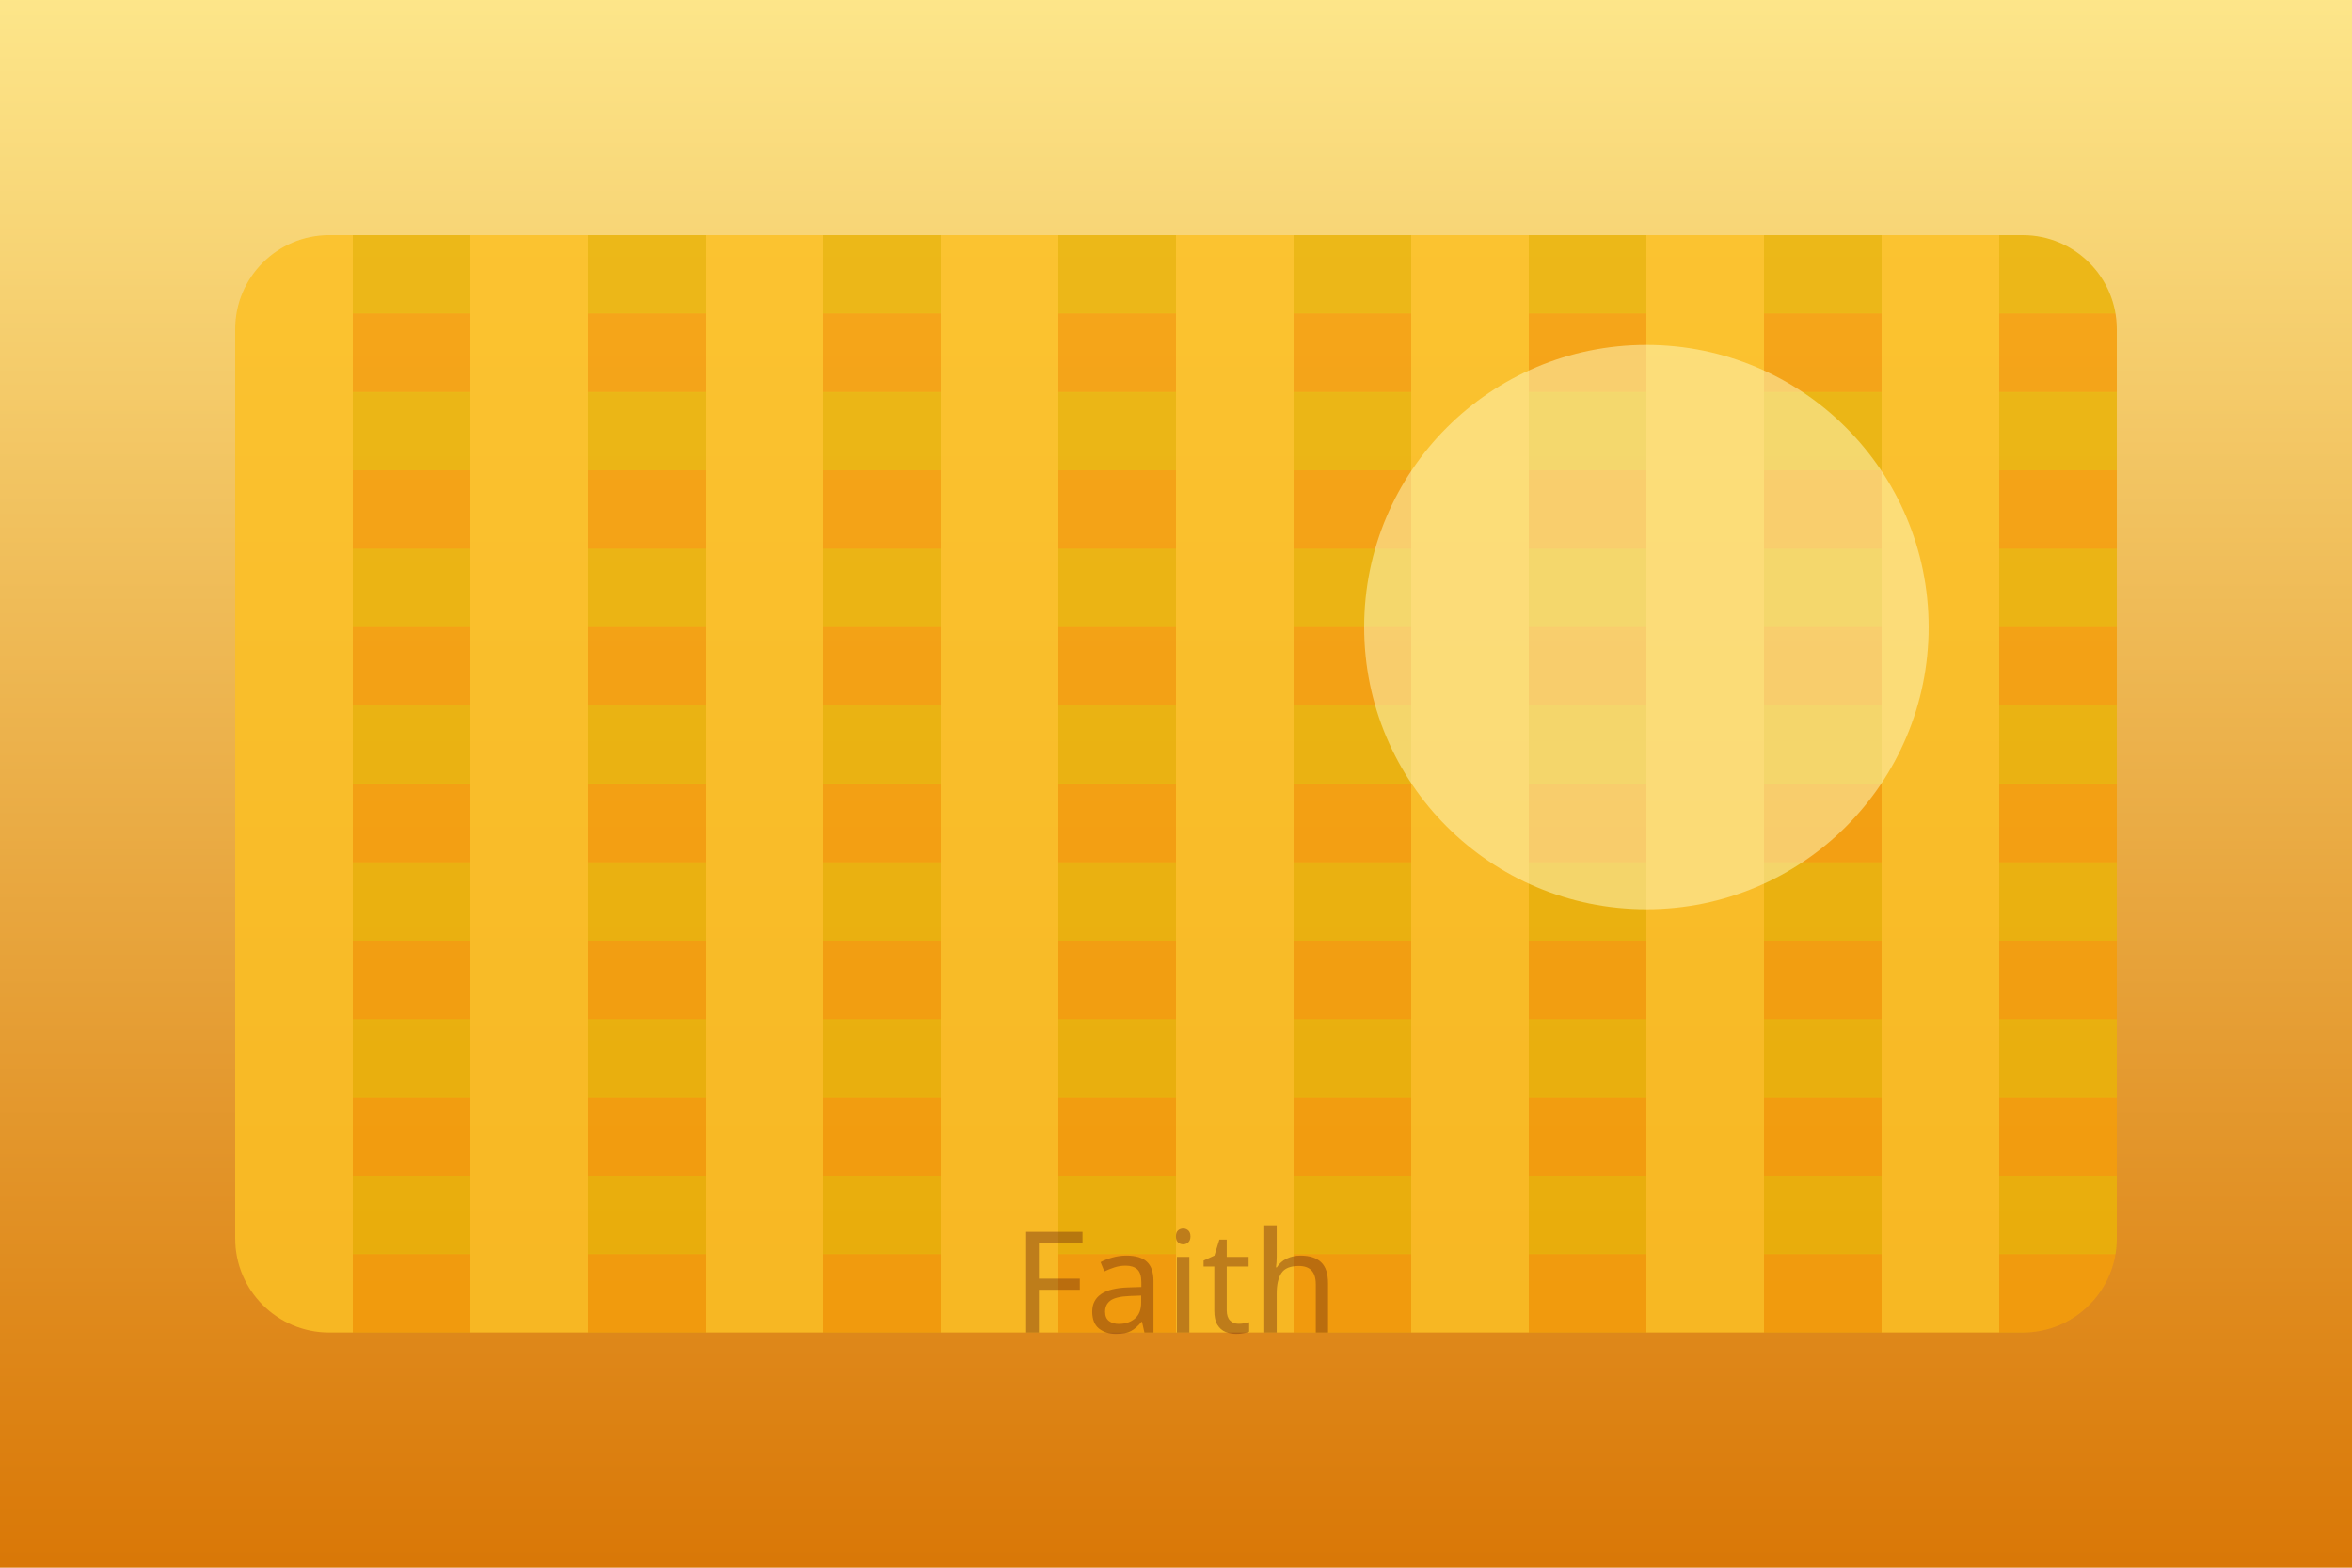
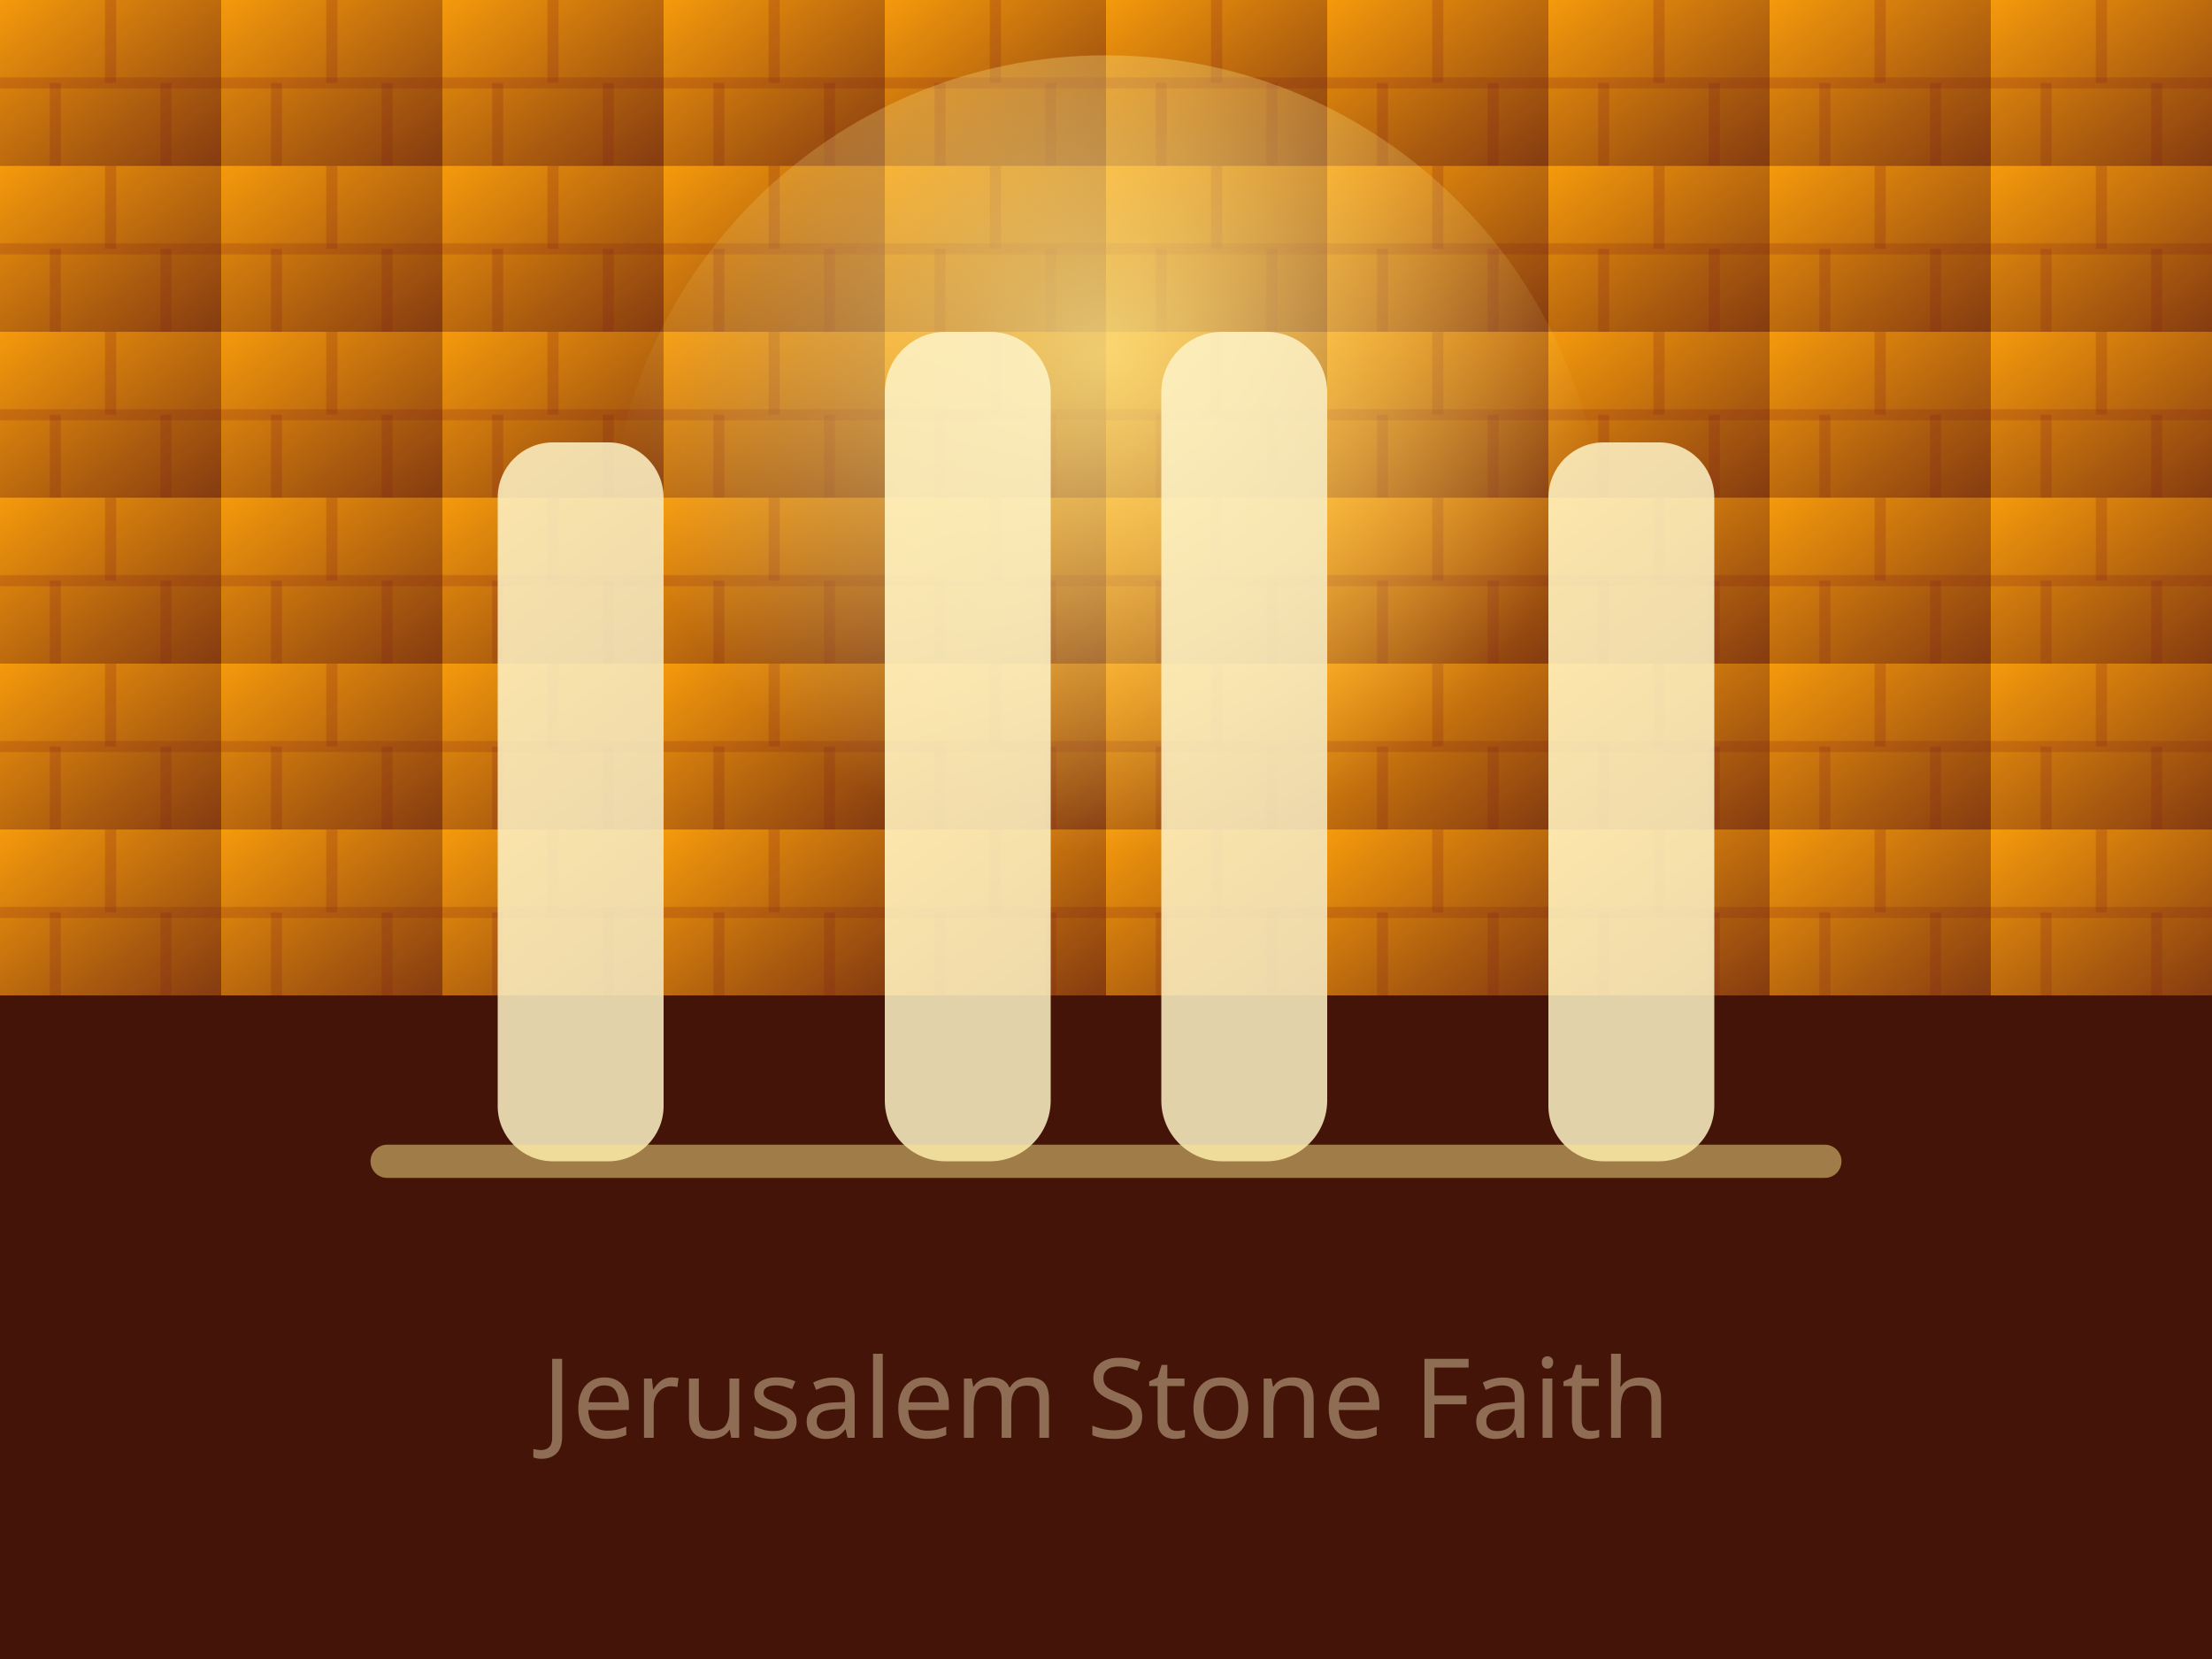
- <svg xmlns="http://www.w3.org/2000/svg" width="600" height="400" viewBox="0 0 600 400">
+ <svg xmlns="http://www.w3.org/2000/svg" width="800" height="600" viewBox="0 0 800 600">
  <defs>
-     <linearGradient id="wall" x1="0%" y1="0%" x2="0%" y2="100%">
-       <stop offset="0%" stop-color="#fde68a" />
-       <stop offset="100%" stop-color="#d97706" />
+     <linearGradient id="faithStone" x1="0%" y1="0%" x2="100%" y2="100%">
+       <stop offset="0%" stop-color="#f59e0b" />
+       <stop offset="100%" stop-color="#78350f" />
    </linearGradient>
-     <pattern id="stone" width="60" height="40" patternUnits="userSpaceOnUse">
-       <rect width="60" height="40" fill="#fbbf24" />
-       <rect x="30" width="30" height="20" fill="#f59e0b" />
-       <rect y="20" width="30" height="20" fill="#fbbf24" />
-       <rect x="30" y="20" width="30" height="20" fill="#eab308" />
+     <pattern id="faithBlocks" width="80" height="60" patternUnits="userSpaceOnUse">
+       <rect width="80" height="60" fill="url(#faithStone)" />
+       <rect width="80" height="60" fill="#f97316" opacity="0.1" />
+       <line x1="0" y1="30" x2="80" y2="30" stroke="#7f1d1d" stroke-width="4" stroke-opacity="0.2" />
+       <line x1="40" y1="0" x2="40" y2="30" stroke="#7f1d1d" stroke-width="4" stroke-opacity="0.2" />
+       <line x1="20" y1="30" x2="20" y2="60" stroke="#7f1d1d" stroke-width="4" stroke-opacity="0.2" />
+       <line x1="60" y1="30" x2="60" y2="60" stroke="#7f1d1d" stroke-width="4" stroke-opacity="0.2" />
    </pattern>
+     <radialGradient id="faithGlow" cx="50%" cy="30%" r="50%">
+       <stop offset="0%" stop-color="#fde68a" stop-opacity="0.8" />
+       <stop offset="100%" stop-color="#fde68a" stop-opacity="0" />
+     </radialGradient>
  </defs>
-   <rect width="600" height="400" fill="url(#wall)" />
-   <rect x="60" y="60" width="480" height="280" rx="24" fill="url(#stone)" opacity="0.85" />
-   <circle cx="420" cy="160" r="72" fill="#fef9c3" opacity="0.5" />
-   <text x="50%" y="340" font-family="'Segoe UI', 'Helvetica Neue', sans-serif" font-size="36" fill="#78350f" text-anchor="middle" opacity="0.45">Faith</text>
+   <rect width="800" height="600" fill="#431407" />
+   <rect width="800" height="360" fill="url(#faithBlocks)" />
+   <circle cx="400" cy="200" r="180" fill="url(#faithGlow)" />
+   <g fill="#fef3c7" opacity="0.85">
+     <rect x="180" y="160" width="60" height="260" rx="20" />
+     <rect x="560" y="160" width="60" height="260" rx="20" />
+     <rect x="320" y="120" width="60" height="300" rx="22" />
+     <rect x="420" y="120" width="60" height="300" rx="22" />
+   </g>
+   <path d="M140 420 H660" stroke="#fde68a" stroke-width="12" stroke-linecap="round" opacity="0.5" />
+   <text x="50%" y="520" font-family="'Segoe UI', 'Helvetica Neue', sans-serif" font-size="40" fill="#fef3c7" text-anchor="middle" opacity="0.4">Jerusalem Stone Faith</text>
</svg>
